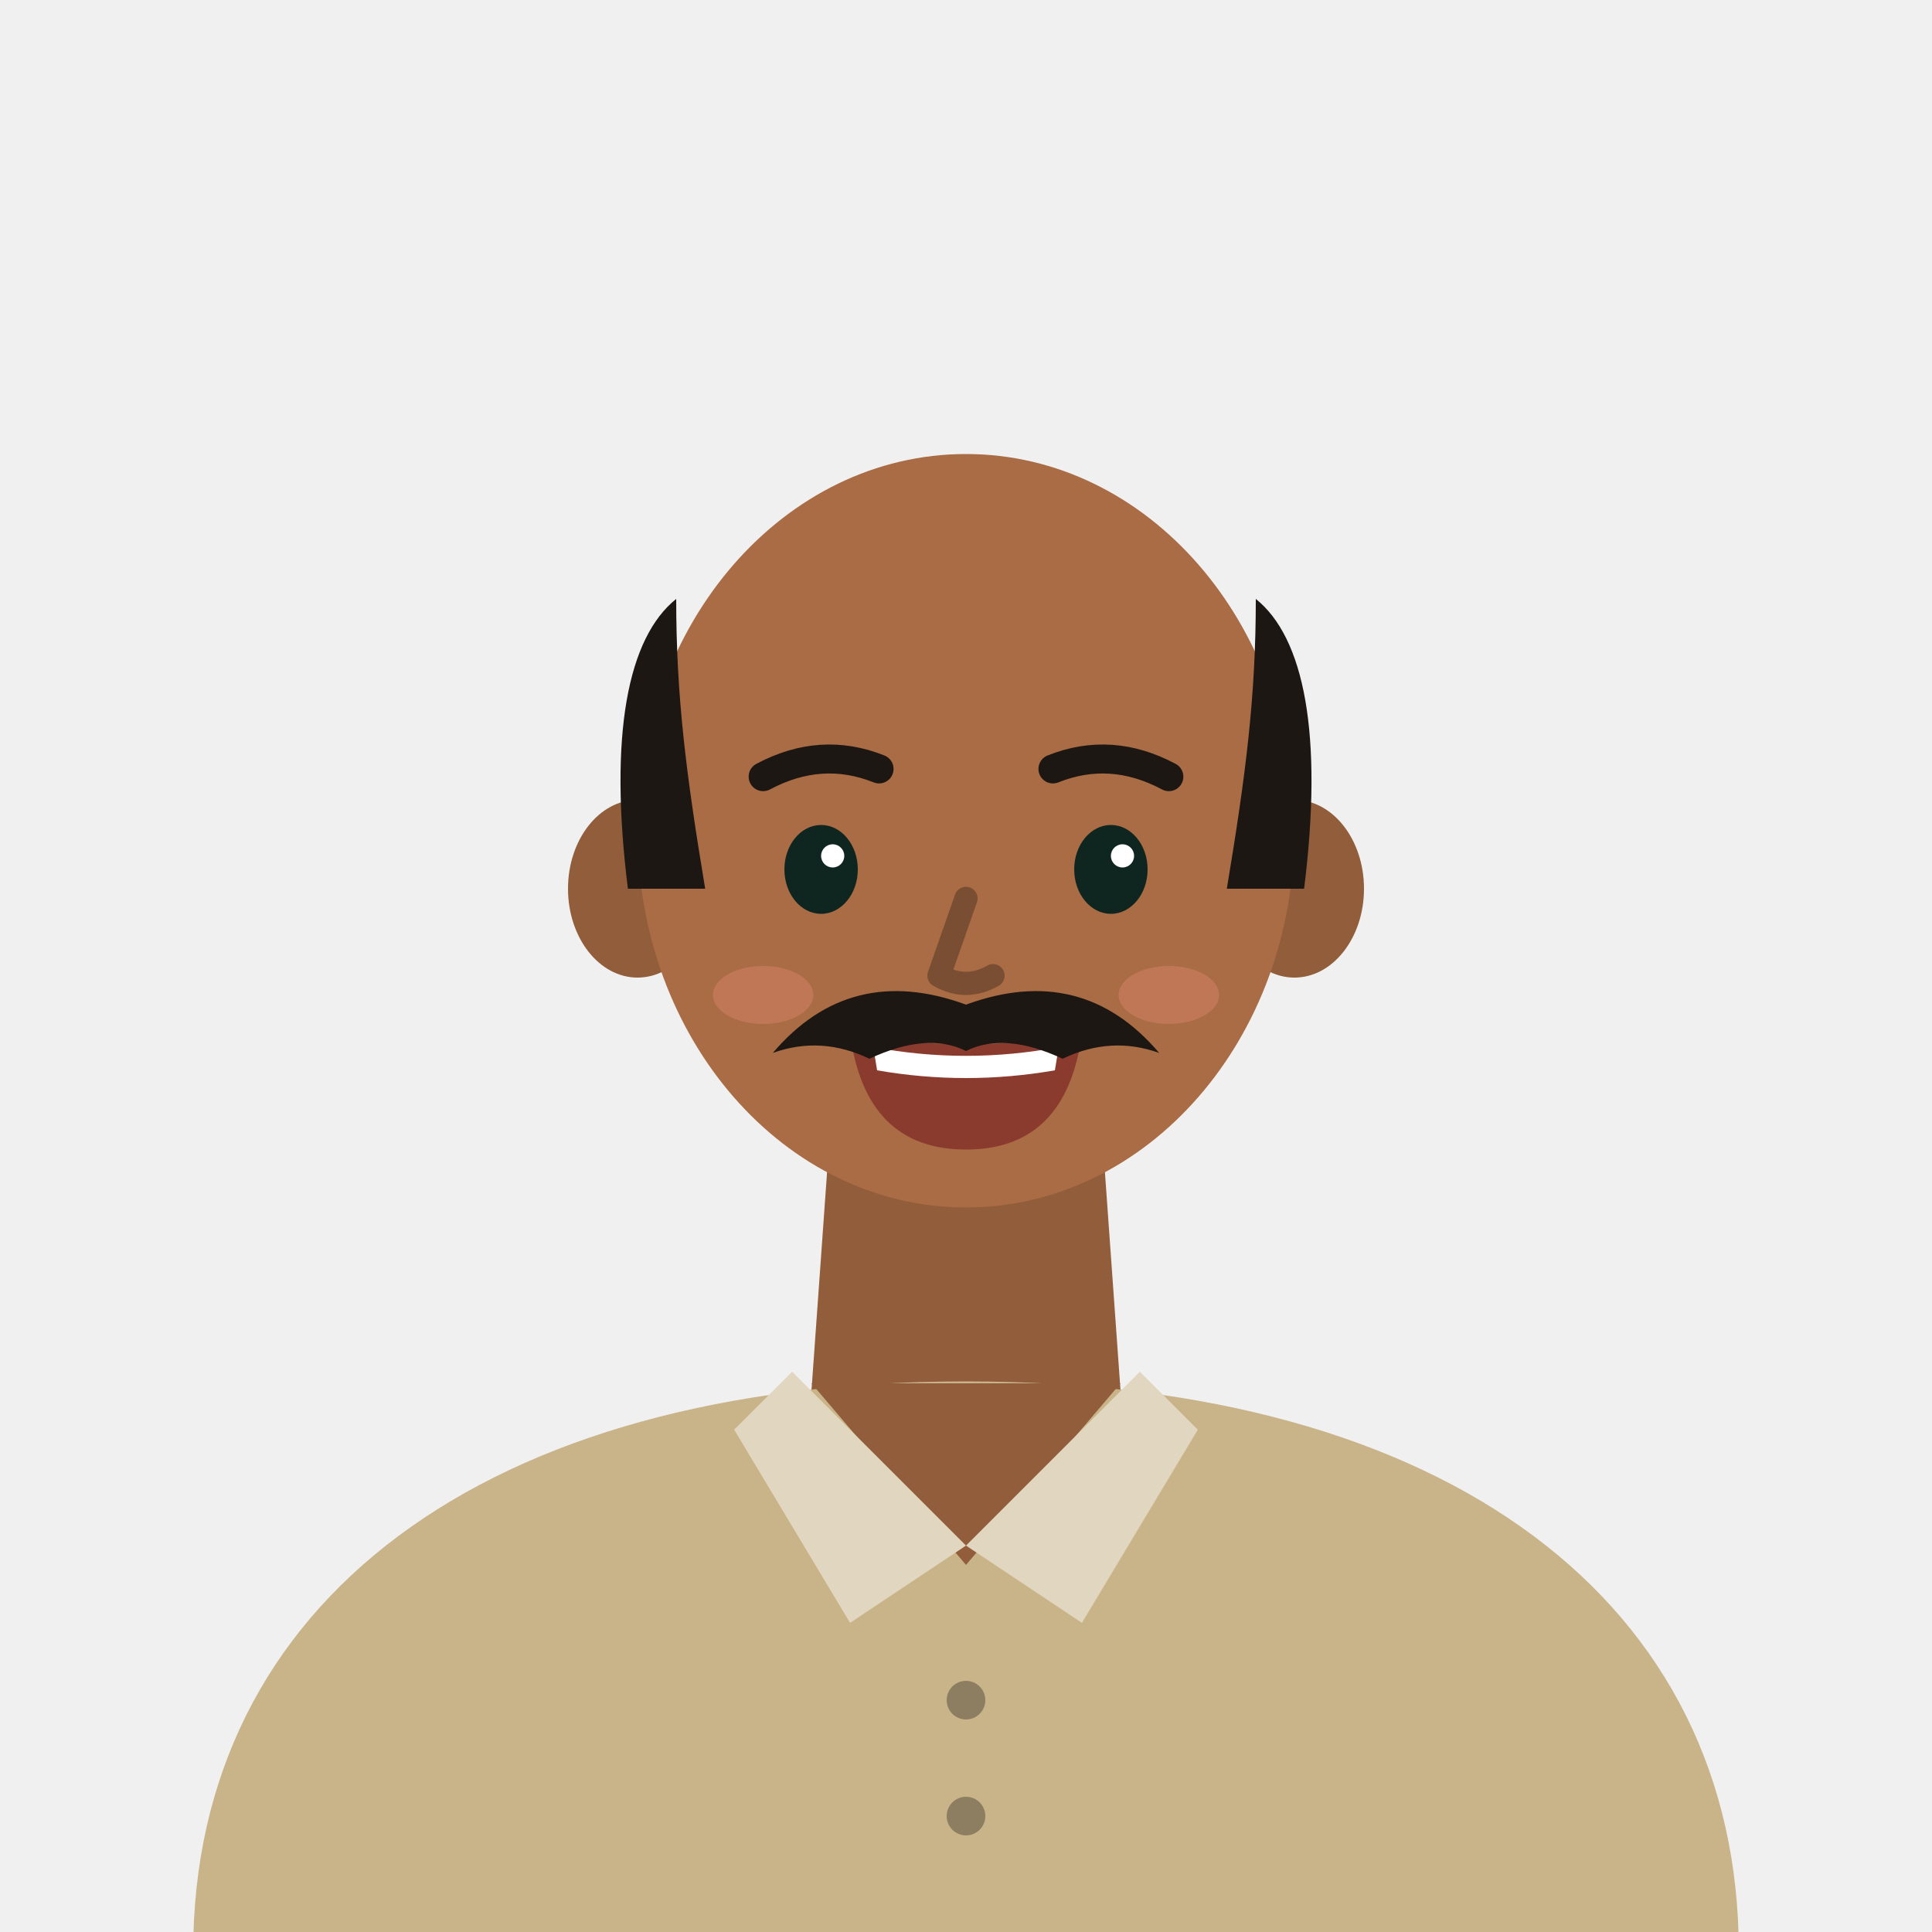
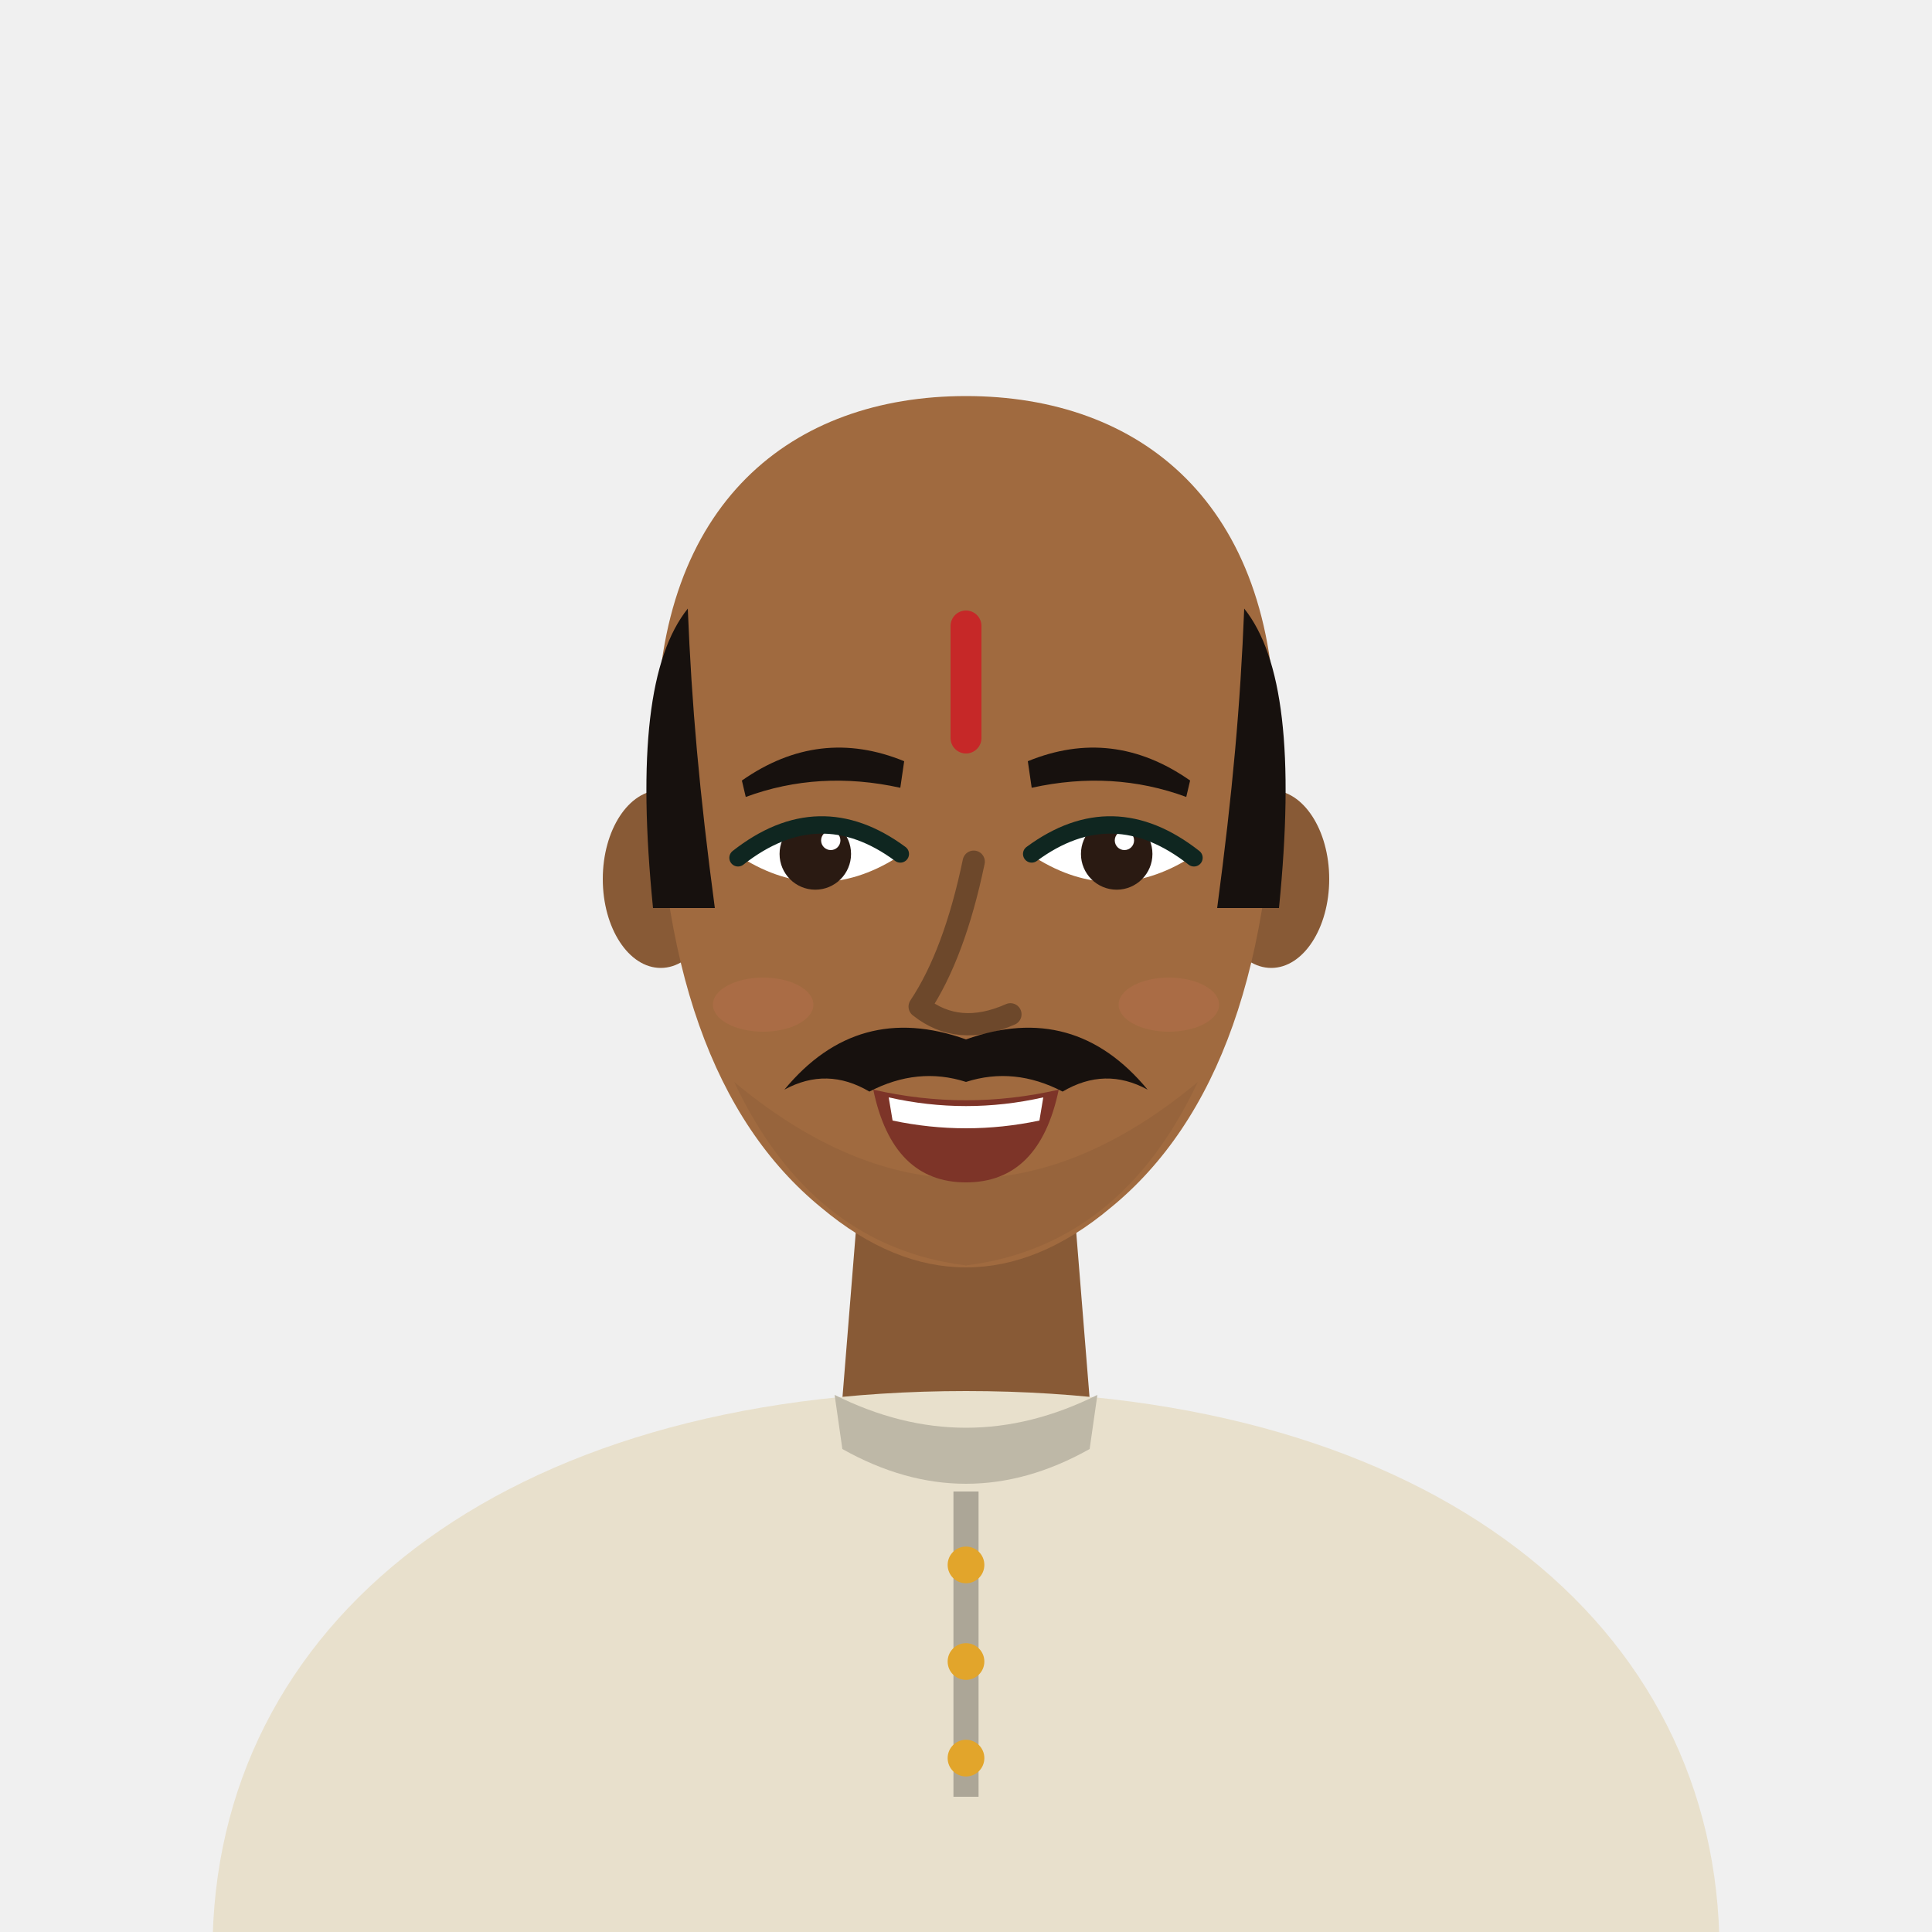
<svg xmlns="http://www.w3.org/2000/svg" viewBox="0 0 100 100" width="400" height="400">
-   <path d="M43 58L57 58L58 72L42 72Z" fill="#915d3b" />
-   <path d="M10 101C10 83 25 71.5 50 71.5C75 71.5 90 83 90 101Z" fill="#c9b48a" />
-   <path d="M42 71.6L50 81L58 71.6Z" fill="#915d3b" />
-   <path d="M41 71L50 80L44 84L38 74Z M59 71L50 80L56 84L62 74Z" fill="#e1d6bf" />
-   <circle cx="50" cy="88" r="1" fill="#8d7e61" />
-   <circle cx="50" cy="94" r="1" fill="#8d7e61" />
-   <ellipse cx="33" cy="46" rx="3.6" ry="4.6" fill="#915d3b" />
-   <ellipse cx="67" cy="46" rx="3.6" ry="4.6" fill="#915d3b" />
-   <ellipse cx="50" cy="43" rx="17" ry="19.5" fill="#a96c45" />
-   <ellipse cx="42.5" cy="45" rx="1.9" ry="2.3" fill="#0f2620" />
-   <ellipse cx="57.5" cy="45" rx="1.9" ry="2.3" fill="#0f2620" />
-   <circle cx="43.1" cy="44.3" r=".6" fill="#fff" />
-   <circle cx="58.1" cy="44.3" r=".6" fill="#fff" />
-   <path d="M39.5 40.2Q42.5 38.6 45.5 39.8M54.5 39.8Q57.5 38.6 60.5 40.2" fill="none" stroke="#1d1714" stroke-width="1.5" stroke-linecap="round" />
-   <path d="M50 46.5L48.6 50.5Q50 51.3 51.4 50.5" fill="none" stroke="#7a4e32" stroke-width="1.2" stroke-linecap="round" stroke-linejoin="round" />
-   <ellipse cx="39.5" cy="51.5" rx="2.6" ry="1.5" fill="#e88b73" opacity=".35" />
-   <ellipse cx="60.5" cy="51.5" rx="2.6" ry="1.5" fill="#e88b73" opacity=".35" />
-   <path d="M44 53.5Q50 54.6 56 53.5Q55.2 59.5 50 59.5Q44.8 59.5 44 53.5Z" fill="#8a3b2e" />
-   <path d="M45.2 54.2Q50 55.1 54.8 54.2L54.6 55.4Q50 56.2 45.4 55.4Z" fill="#fff" />
-   <path d="M40 54.5Q44 49.8 50 52Q56 49.8 60 54.5Q57.5 53.6 55 54.8Q52 53.4 50 54.4Q48 53.4 45 54.8Q42.5 53.6 40 54.5Z" fill="#1d1714" />
-   <path d="M32.5 46C31.5 38 32.5 33 35 31C35 36 35.5 40 36.5 46Z M67.5 46C68.5 38 67.5 33 65 31C65 36 64.5 40 63.5 46Z" fill="#1d1714" />
+   <path d="M44.6 60L55.4 60L56.4 72.4L43.6 72.4Z" fill="#885a36" />
+   <path d="M11 101C11 84 26 72 50 72C74 72 89 84 89 101Z" fill="#e8e0cc" />
+   <path d="M43.2 72.2Q50 75.6 56.8 72.2L56.4 75Q50 78.6 43.6 75Z" fill="#beb8a7" />
+   <path d="M50 77.2L50 93" stroke="#aca697" stroke-width="1.3" />
+   <circle cx="50" cy="81" r=".95" fill="#e2a52b" />
+   <circle cx="50" cy="86" r=".95" fill="#e2a52b" />
+   <circle cx="50" cy="91" r=".95" fill="#e2a52b" />
+   <ellipse cx="34.2" cy="45.5" rx="3" ry="4.6" fill="#885a36" />
+   <ellipse cx="65.8" cy="45.5" rx="3" ry="4.6" fill="#885a36" />
+   <path d="M34 38C34 26 41 20.5 50 20.5C59 20.5 66 26 66 38C66 50 63 58 57.5 62.5C55 64.6 52.5 65.6 50 65.6C47.5 65.6 45 64.6 42.5 62.5C37 58 34 50 34 38Z" fill="#a06a3f" />
+   <path d="M38 56Q50 66 62 56Q58 64.5 50 65.5Q42 64.5 38 56Z" fill="#885a36" opacity=".35" />
+   <path d="M38.4 44.4Q42.4 41.4 46.4 44.4Q42.4 46.9 38.4 44.4Z" fill="#fff" />
+   <circle cx="42.2" cy="44.2" r="1.85" fill="#2a1a12" />
+   <circle cx="43" cy="43.5" r=".5" fill="#fff" />
+   <path d="M38.2 44.4Q42.4 41.1 46.6 44.2" fill="none" stroke="#0f2620" stroke-width="0.9" stroke-linecap="round" />
+   <path d="M53.6 44.4Q57.6 41.4 61.6 44.4Q57.6 46.9 53.6 44.4Z" fill="#fff" />
+   <circle cx="57.8" cy="44.2" r="1.85" fill="#2a1a12" />
+   <circle cx="58.2" cy="43.5" r=".5" fill="#fff" />
+   <path d="M53.4 44.2Q57.6 41.1 61.8 44.4" fill="none" stroke="#0f2620" stroke-width="0.9" stroke-linecap="round" />
+   <path d="M38.4 40.4Q42.4 37.6 46.8 39.4L46.6 40.775Q42.4 39.85  38.6 41.25Z" fill="#17110e" />
+   <path d="M61.6 40.4Q57.6 37.6 53.2 39.4L53.4 40.775Q57.6 39.85 61.4 41.25Z" fill="#17110e" />
+   <path d="M50.4 44.6Q49.4 49.4 47.6 52.1Q49.6 53.7 52.3 52.5" fill="none" stroke="#6d482b" stroke-width="1.15" stroke-linecap="round" stroke-linejoin="round" />
+   <ellipse cx="39.5" cy="52" rx="2.6" ry="1.4" fill="#d9775e" opacity="0.18" />
+   <ellipse cx="60.5" cy="52" rx="2.6" ry="1.4" fill="#d9775e" opacity="0.18" />
+   <path d="M45.2 56.4Q50 57.5 54.8 56.4Q53.8 61.2 50 61.2Q46.2 61.2 45.2 56.4Z" fill="#7d3428" />
+   <path d="M46 56.8Q50 57.7 54 56.8L53.8 58Q50 58.8 46.2 58Z" fill="#fff" />
+   <path d="M40.6 56.4Q44.4 51.8 50 53.8Q55.6 51.8 59.4 56.4Q57.2 55.2 55 56.5Q52.5 55.2 50 56Q47.5 55.2 45 56.5Q42.8 55.2 40.6 56.4Z" fill="#17110e" />
+   <path d="M33.8 47C33 39 33.6 34 35.6 31.5C35.8 36.5 36.2 41 37 47Z M66.2 47C67 39 66.4 34 64.4 31.5C64.2 36.5 63.8 41 63 47Z" fill="#17110e" />
+   <path d="M50 32.4L50 38.2" stroke="#c62828" stroke-width="1.6" stroke-linecap="round" />
</svg>
